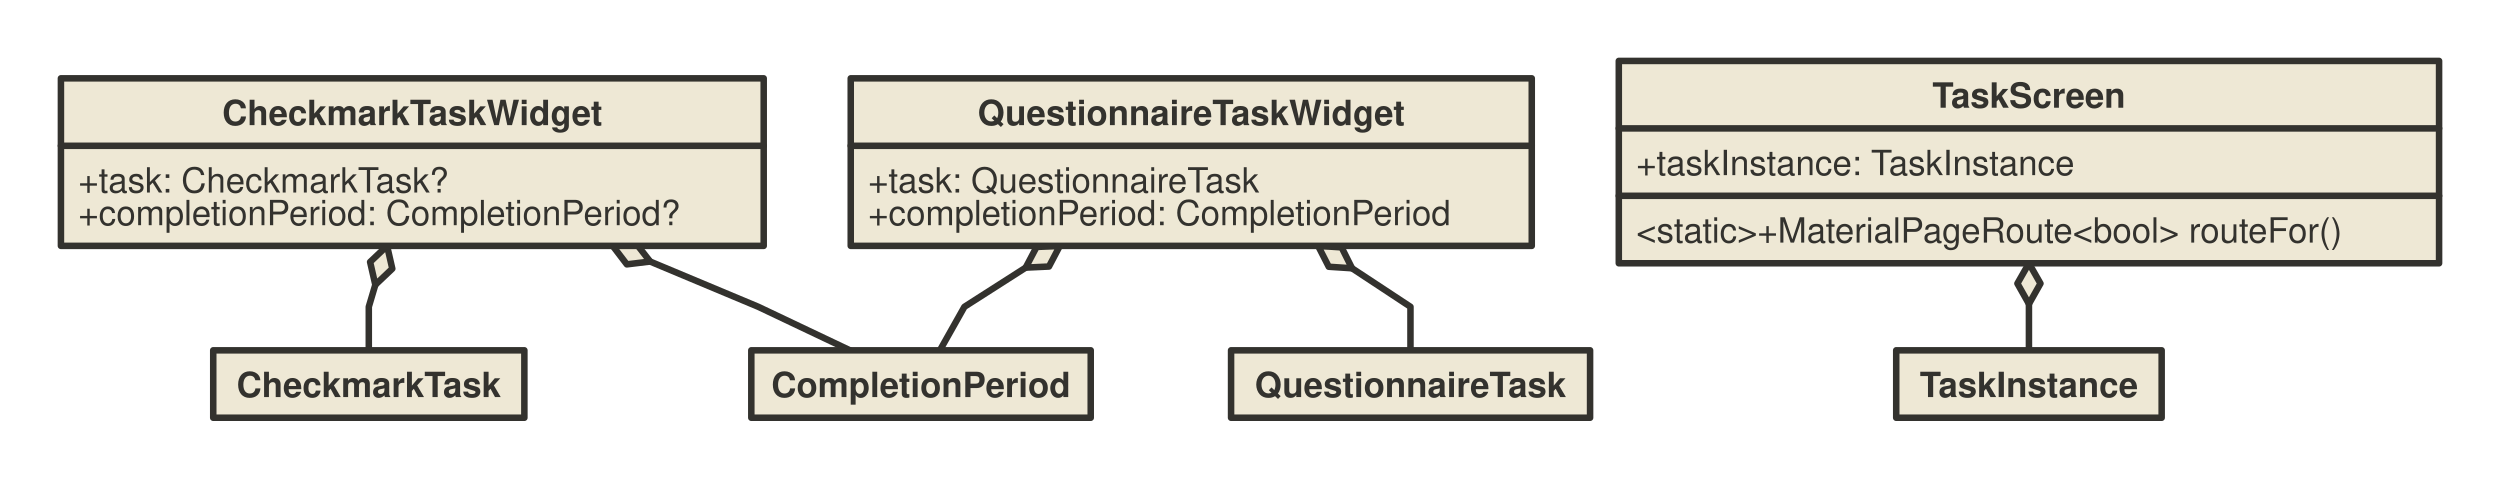
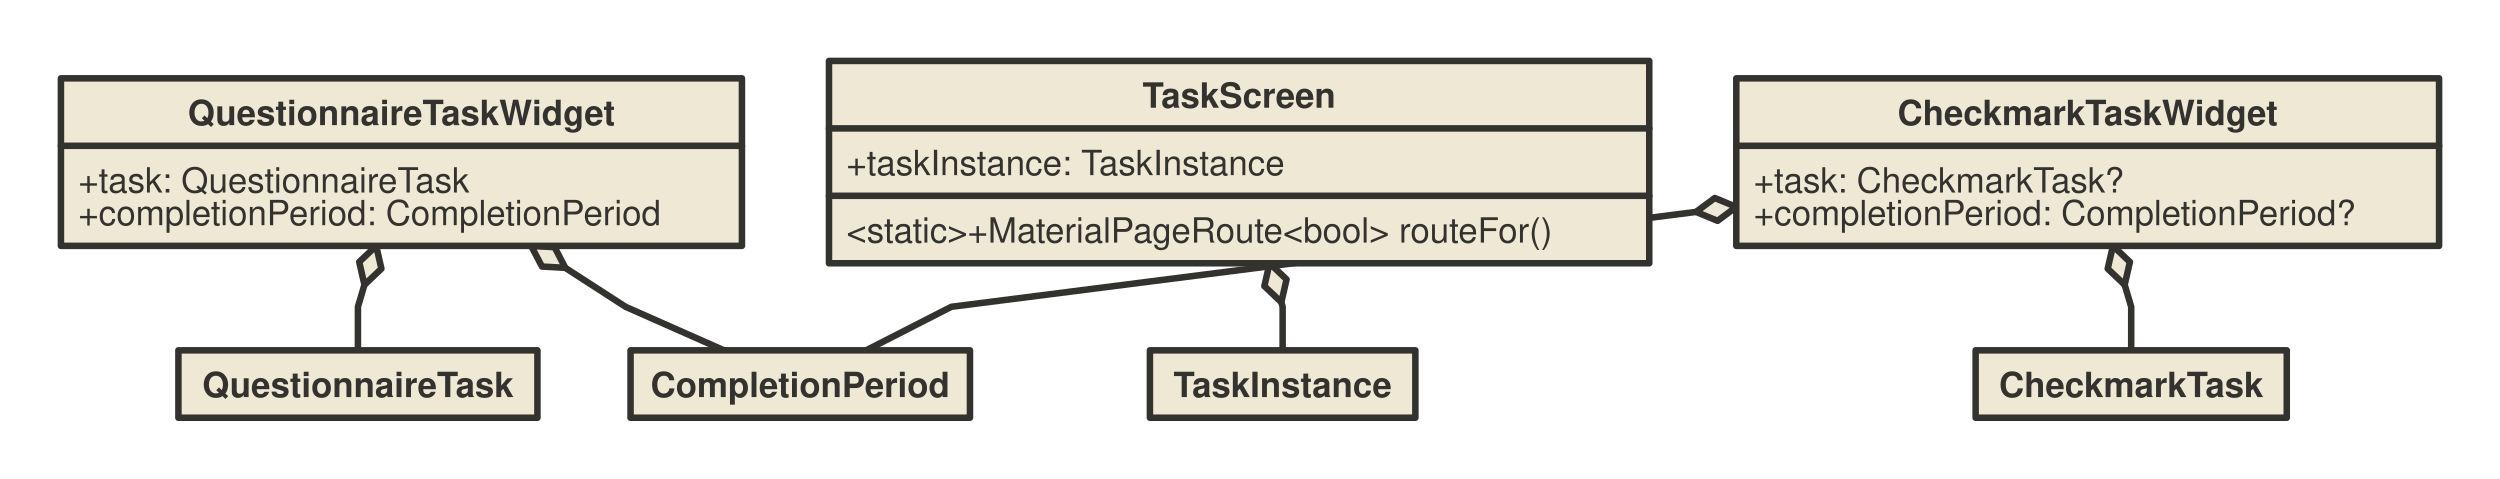
<svg xmlns="http://www.w3.org/2000/svg" version="1.1" baseProfile="full" width="1149.0" height="220.0" viewbox="0 0 1149 220">
  <g stroke-width="1.0" text-align="left" font="12pt Helvetica, Arial, sans-serif" font-size="12pt" font-family="Helvetica" font-weight="bold" font-style="normal">
    <g font-family="Helvetica" font-size="12pt" font-weight="bold" font-style="normal" stroke-width="3.0" stroke-linejoin="round" stroke-linecap="round" stroke="#33322E">
      <g stroke="transparent" fill="transparent">
        <rect x="0.0" y="0.0" height="220.0" width="1149.0" stroke="none" />
      </g>
      <g transform="translate(8, 8)" fill="#33322E">
        <g transform="translate(20, 20)" fill="#33322E" font-family="Helvetica" font-size="12pt" font-weight="normal" font-style="normal">
-           <path d="M144.5 102.9 L141.5 113 L141.5 133 L141.5 133.0 " fill="none" />
+           <path d="M139.5 102.9 L136.5 113 L136.5 133 L136.5 133.0 " fill="none" />
          <g fill="#eee8d5">
-             <path d="M152.3 95.5 L144.5 102.9 L142.1 92.4 L149.9 85.0 Z" />
+             <path d="M147.3 95.5 L139.5 102.9 L137.1 92.4 L144.9 85.0 Z" />
          </g>
-           <path d="M270.8 92.2 L320.5 113 L362.613 133 L362.6 133.0 " fill="none" />
+           <path d="M231.8 95.1 L259.5 113 L304.711 133 L304.7 133.0 " fill="none" />
          <g fill="#eee8d5">
-             <path d="M264.2 83.7 L270.8 92.2 L260.1 93.5 L253.6 85.0 Z" />
+             <path d="M226.9 85.6 L231.8 95.1 L221.1 94.5 L216.1 85.0 Z" />
          </g>
-           <path d="M593.4 95.3 L620.25 113 L620.25 133 L620.3 133.0 " fill="none" />
+           <path d="M560.9 110.9 L561.5 113 L561.5 133 L561.5 133.0 " fill="none" />
          <g fill="#eee8d5">
-             <path d="M588.6 85.7 L593.4 95.3 L582.7 94.6 L577.8 85.0 Z" />
+             <path d="M563.3 100.4 L560.9 110.9 L553.1 103.5 L555.5 93.0 Z" />
          </g>
-           <path d="M443.4 95.0 L415.25 113 L403.982 133 L404.0 133.0 " fill="none" />
+           <path d="M948.5 102.9 L951.5 113 L951.5 133 L951.5 133.0 " fill="none" />
          <g fill="#eee8d5">
-             <path d="M454.1 94.5 L443.4 95.0 L448.4 85.5 L459.1 85.0 Z" />
+             <path d="M950.9 92.4 L948.5 102.9 L940.7 95.5 L943.1 85.0 Z" />
          </g>
-           <path d="M904.5 111.7 L904.5 113 L904.5 133 L904.5 133.0 " fill="none" />
+           <path d="M751.5 69.4 L409.25 113 L370.095 133 L370.1 133.0 " fill="none" />
          <g fill="#eee8d5">
-             <path d="M909.8 102.3 L904.5 111.7 L899.2 102.3 L904.5 93.0 Z" />
+             <path d="M761.4 73.5 L751.5 69.4 L760.1 63.0 L770.0 67.1 Z" />
+           </g>
+           <g data-name="QuestionnaireTaskWidget">
+             <g fill="#eee8d5" stroke="#33322E" data-name="QuestionnaireTaskWidget">
+               <rect x="0.0" y="8.0" height="77.0" width="313.0" data-name="QuestionnaireTaskWidget" />
+               <path d="M0.0 39.0 L313.0 39.0" fill="none" data-name="QuestionnaireTaskWidget" />
+             </g>
+             <g transform="translate(0, 8)" font-family="Helvetica" font-size="12pt" font-weight="bold" font-style="normal" data-name="QuestionnaireTaskWidget">
+               <g transform="translate(8, 8)" fill="#33322E" text-align="center" data-name="QuestionnaireTaskWidget">
+                 <text x="148.5" y="13.5" stroke="none" text-anchor="middle" data-name="QuestionnaireTaskWidget">QuestionnaireTaskWidget</text>
+               </g>
+             </g>
+             <g transform="translate(0, 39)" font-family="Helvetica" font-size="12pt" font-weight="normal" font-style="normal" data-name="QuestionnaireTaskWidget">
+               <g transform="translate(8, 8)" fill="#33322E" text-align="left" data-name="QuestionnaireTaskWidget">
+                 <text x="0.0" y="13.5" stroke="none" data-name="QuestionnaireTaskWidget">+task: QuestionnaireTask</text>
+                 <text x="0.0" y="28.5" stroke="none" data-name="QuestionnaireTaskWidget">+completionPeriod: CompletionPeriod</text>
+               </g>
+             </g>
+           </g>
+           <g data-name="QuestionnaireTask">
+             <g fill="#eee8d5" stroke="#33322E" data-name="QuestionnaireTask">
+               <rect x="54.0" y="133.0" height="31.0" width="165.0" data-name="QuestionnaireTask" />
+             </g>
+             <g transform="translate(54, 133)" font-family="Helvetica" font-size="12pt" font-weight="bold" font-style="normal" data-name="QuestionnaireTask">
+               <g transform="translate(8, 8)" fill="#33322E" text-align="center" data-name="QuestionnaireTask">
+                 <text x="74.5" y="13.5" stroke="none" text-anchor="middle" data-name="QuestionnaireTask">QuestionnaireTask</text>
+               </g>
+             </g>
+           </g>
+           <g data-name="CompletionPeriod">
+             <g fill="#eee8d5" stroke="#33322E" data-name="CompletionPeriod">
+               <rect x="261.8" y="133.0" height="31.0" width="156.0" data-name="CompletionPeriod" />
+             </g>
+             <g transform="translate(261.75, 133)" font-family="Helvetica" font-size="12pt" font-weight="bold" font-style="normal" data-name="CompletionPeriod">
+               <g transform="translate(8, 8)" fill="#33322E" text-align="center" data-name="CompletionPeriod">
+                 <text x="70.0" y="13.5" stroke="none" text-anchor="middle" data-name="CompletionPeriod">CompletionPeriod</text>
+               </g>
+             </g>
+           </g>
+           <g data-name="TaskScreen">
+             <g fill="#eee8d5" stroke="#33322E" data-name="TaskScreen">
+               <rect x="353.0" y="0.0" height="93.0" width="377.0" data-name="TaskScreen" />
+               <path d="M353.0 31.0 L730.0 31.0" fill="none" data-name="TaskScreen" />
+               <path d="M353.0 62.0 L730.0 62.0" fill="none" data-name="TaskScreen" />
+             </g>
+             <g transform="translate(353, 0)" font-family="Helvetica" font-size="12pt" font-weight="bold" font-style="normal" data-name="TaskScreen">
+               <g transform="translate(8, 8)" fill="#33322E" text-align="center" data-name="TaskScreen">
+                 <text x="180.5" y="13.5" stroke="none" text-anchor="middle" data-name="TaskScreen">TaskScreen</text>
+               </g>
+             </g>
+             <g transform="translate(353, 31)" font-family="Helvetica" font-size="12pt" font-weight="normal" font-style="normal" data-name="TaskScreen">
+               <g transform="translate(8, 8)" fill="#33322E" text-align="left" data-name="TaskScreen">
+                 <text x="0.0" y="13.5" stroke="none" data-name="TaskScreen">+taskInstance: TaskInstance</text>
+               </g>
+             </g>
+             <g transform="translate(353, 62)" font-family="Helvetica" font-size="12pt" font-weight="normal" font-style="normal" data-name="TaskScreen">
+               <g transform="translate(8, 8)" fill="#33322E" text-align="left" data-name="TaskScreen">
+                 <text x="0.0" y="13.5" stroke="none" data-name="TaskScreen">&lt;static&gt;+MaterialPageRoute&lt;bool&gt; routeFor()</text>
+               </g>
+             </g>
+           </g>
+           <g data-name="TaskInstance">
+             <g fill="#eee8d5" stroke="#33322E" data-name="TaskInstance">
+               <rect x="500.5" y="133.0" height="31.0" width="122.0" data-name="TaskInstance" />
+             </g>
+             <g transform="translate(500.5, 133)" font-family="Helvetica" font-size="12pt" font-weight="bold" font-style="normal" data-name="TaskInstance">
+               <g transform="translate(8, 8)" fill="#33322E" text-align="center" data-name="TaskInstance">
+                 <text x="53.0" y="13.5" stroke="none" text-anchor="middle" data-name="TaskInstance">TaskInstance</text>
+               </g>
+             </g>
          </g>
          <g data-name="CheckmarkTaskWidget">
            <g fill="#eee8d5" stroke="#33322E" data-name="CheckmarkTaskWidget">
-               <rect x="0.0" y="8.0" height="77.0" width="323.0" data-name="CheckmarkTaskWidget" />
-               <path d="M0.0 39.0 L323.0 39.0" fill="none" data-name="CheckmarkTaskWidget" />
+               <rect x="770.0" y="8.0" height="77.0" width="323.0" data-name="CheckmarkTaskWidget" />
+               <path d="M770.0 39.0 L1093.0 39.0" fill="none" data-name="CheckmarkTaskWidget" />
            </g>
-             <g transform="translate(0, 8)" font-family="Helvetica" font-size="12pt" font-weight="bold" font-style="normal" data-name="CheckmarkTaskWidget">
+             <g transform="translate(770, 8)" font-family="Helvetica" font-size="12pt" font-weight="bold" font-style="normal" data-name="CheckmarkTaskWidget">
              <g transform="translate(8, 8)" fill="#33322E" text-align="center" data-name="CheckmarkTaskWidget">
                <text x="153.5" y="13.5" stroke="none" text-anchor="middle" data-name="CheckmarkTaskWidget">CheckmarkTaskWidget</text>
              </g>
            </g>
-             <g transform="translate(0, 39)" font-family="Helvetica" font-size="12pt" font-weight="normal" font-style="normal" data-name="CheckmarkTaskWidget">
+             <g transform="translate(770, 39)" font-family="Helvetica" font-size="12pt" font-weight="normal" font-style="normal" data-name="CheckmarkTaskWidget">
              <g transform="translate(8, 8)" fill="#33322E" text-align="left" data-name="CheckmarkTaskWidget">
                <text x="0.0" y="13.5" stroke="none" data-name="CheckmarkTaskWidget">+task: CheckmarkTask?</text>
                <text x="0.0" y="28.5" stroke="none" data-name="CheckmarkTaskWidget">+completionPeriod: CompletionPeriod?</text>
              </g>
            </g>
          </g>
          <g data-name="CheckmarkTask">
            <g fill="#eee8d5" stroke="#33322E" data-name="CheckmarkTask">
-               <rect x="70.0" y="133.0" height="31.0" width="143.0" data-name="CheckmarkTask" />
+               <rect x="880.0" y="133.0" height="31.0" width="143.0" data-name="CheckmarkTask" />
            </g>
-             <g transform="translate(70, 133)" font-family="Helvetica" font-size="12pt" font-weight="bold" font-style="normal" data-name="CheckmarkTask">
+             <g transform="translate(880, 133)" font-family="Helvetica" font-size="12pt" font-weight="bold" font-style="normal" data-name="CheckmarkTask">
              <g transform="translate(8, 8)" fill="#33322E" text-align="center" data-name="CheckmarkTask">
                <text x="63.5" y="13.5" stroke="none" text-anchor="middle" data-name="CheckmarkTask">CheckmarkTask</text>
-               </g>
-             </g>
-           </g>
-           <g data-name="CompletionPeriod">
-             <g fill="#eee8d5" stroke="#33322E" data-name="CompletionPeriod">
-               <rect x="317.3" y="133.0" height="31.0" width="156.0" data-name="CompletionPeriod" />
-             </g>
-             <g transform="translate(317.25, 133)" font-family="Helvetica" font-size="12pt" font-weight="bold" font-style="normal" data-name="CompletionPeriod">
-               <g transform="translate(8, 8)" fill="#33322E" text-align="center" data-name="CompletionPeriod">
-                 <text x="70.0" y="13.5" stroke="none" text-anchor="middle" data-name="CompletionPeriod">CompletionPeriod</text>
-               </g>
-             </g>
-           </g>
-           <g data-name="QuestionnaireTaskWidget">
-             <g fill="#eee8d5" stroke="#33322E" data-name="QuestionnaireTaskWidget">
-               <rect x="363.0" y="8.0" height="77.0" width="313.0" data-name="QuestionnaireTaskWidget" />
-               <path d="M363.0 39.0 L676.0 39.0" fill="none" data-name="QuestionnaireTaskWidget" />
-             </g>
-             <g transform="translate(363, 8)" font-family="Helvetica" font-size="12pt" font-weight="bold" font-style="normal" data-name="QuestionnaireTaskWidget">
-               <g transform="translate(8, 8)" fill="#33322E" text-align="center" data-name="QuestionnaireTaskWidget">
-                 <text x="148.5" y="13.5" stroke="none" text-anchor="middle" data-name="QuestionnaireTaskWidget">QuestionnaireTaskWidget</text>
-               </g>
-             </g>
-             <g transform="translate(363, 39)" font-family="Helvetica" font-size="12pt" font-weight="normal" font-style="normal" data-name="QuestionnaireTaskWidget">
-               <g transform="translate(8, 8)" fill="#33322E" text-align="left" data-name="QuestionnaireTaskWidget">
-                 <text x="0.0" y="13.5" stroke="none" data-name="QuestionnaireTaskWidget">+task: QuestionnaireTask</text>
-                 <text x="0.0" y="28.5" stroke="none" data-name="QuestionnaireTaskWidget">+completionPeriod: CompletionPeriod</text>
-               </g>
-             </g>
-           </g>
-           <g data-name="QuestionnaireTask">
-             <g fill="#eee8d5" stroke="#33322E" data-name="QuestionnaireTask">
-               <rect x="537.8" y="133.0" height="31.0" width="165.0" data-name="QuestionnaireTask" />
-             </g>
-             <g transform="translate(537.75, 133)" font-family="Helvetica" font-size="12pt" font-weight="bold" font-style="normal" data-name="QuestionnaireTask">
-               <g transform="translate(8, 8)" fill="#33322E" text-align="center" data-name="QuestionnaireTask">
-                 <text x="74.5" y="13.5" stroke="none" text-anchor="middle" data-name="QuestionnaireTask">QuestionnaireTask</text>
-               </g>
-             </g>
-           </g>
-           <g data-name="TaskScreen">
-             <g fill="#eee8d5" stroke="#33322E" data-name="TaskScreen">
-               <rect x="716.0" y="0.0" height="93.0" width="377.0" data-name="TaskScreen" />
-               <path d="M716.0 31.0 L1093.0 31.0" fill="none" data-name="TaskScreen" />
-               <path d="M716.0 62.0 L1093.0 62.0" fill="none" data-name="TaskScreen" />
-             </g>
-             <g transform="translate(716, 0)" font-family="Helvetica" font-size="12pt" font-weight="bold" font-style="normal" data-name="TaskScreen">
-               <g transform="translate(8, 8)" fill="#33322E" text-align="center" data-name="TaskScreen">
-                 <text x="180.5" y="13.5" stroke="none" text-anchor="middle" data-name="TaskScreen">TaskScreen</text>
-               </g>
-             </g>
-             <g transform="translate(716, 31)" font-family="Helvetica" font-size="12pt" font-weight="normal" font-style="normal" data-name="TaskScreen">
-               <g transform="translate(8, 8)" fill="#33322E" text-align="left" data-name="TaskScreen">
-                 <text x="0.0" y="13.5" stroke="none" data-name="TaskScreen">+taskInstance: TaskInstance</text>
-               </g>
-             </g>
-             <g transform="translate(716, 62)" font-family="Helvetica" font-size="12pt" font-weight="normal" font-style="normal" data-name="TaskScreen">
-               <g transform="translate(8, 8)" fill="#33322E" text-align="left" data-name="TaskScreen">
-                 <text x="0.0" y="13.5" stroke="none" data-name="TaskScreen">&lt;static&gt;+MaterialPageRoute&lt;bool&gt; routeFor()</text>
-               </g>
-             </g>
-           </g>
-           <g data-name="TaskInstance">
-             <g fill="#eee8d5" stroke="#33322E" data-name="TaskInstance">
-               <rect x="843.5" y="133.0" height="31.0" width="122.0" data-name="TaskInstance" />
-             </g>
-             <g transform="translate(843.5, 133)" font-family="Helvetica" font-size="12pt" font-weight="bold" font-style="normal" data-name="TaskInstance">
-               <g transform="translate(8, 8)" fill="#33322E" text-align="center" data-name="TaskInstance">
-                 <text x="53.0" y="13.5" stroke="none" text-anchor="middle" data-name="TaskInstance">TaskInstance</text>
              </g>
            </g>
          </g>
        </g>
      </g>
    </g>
  </g>
</svg>
